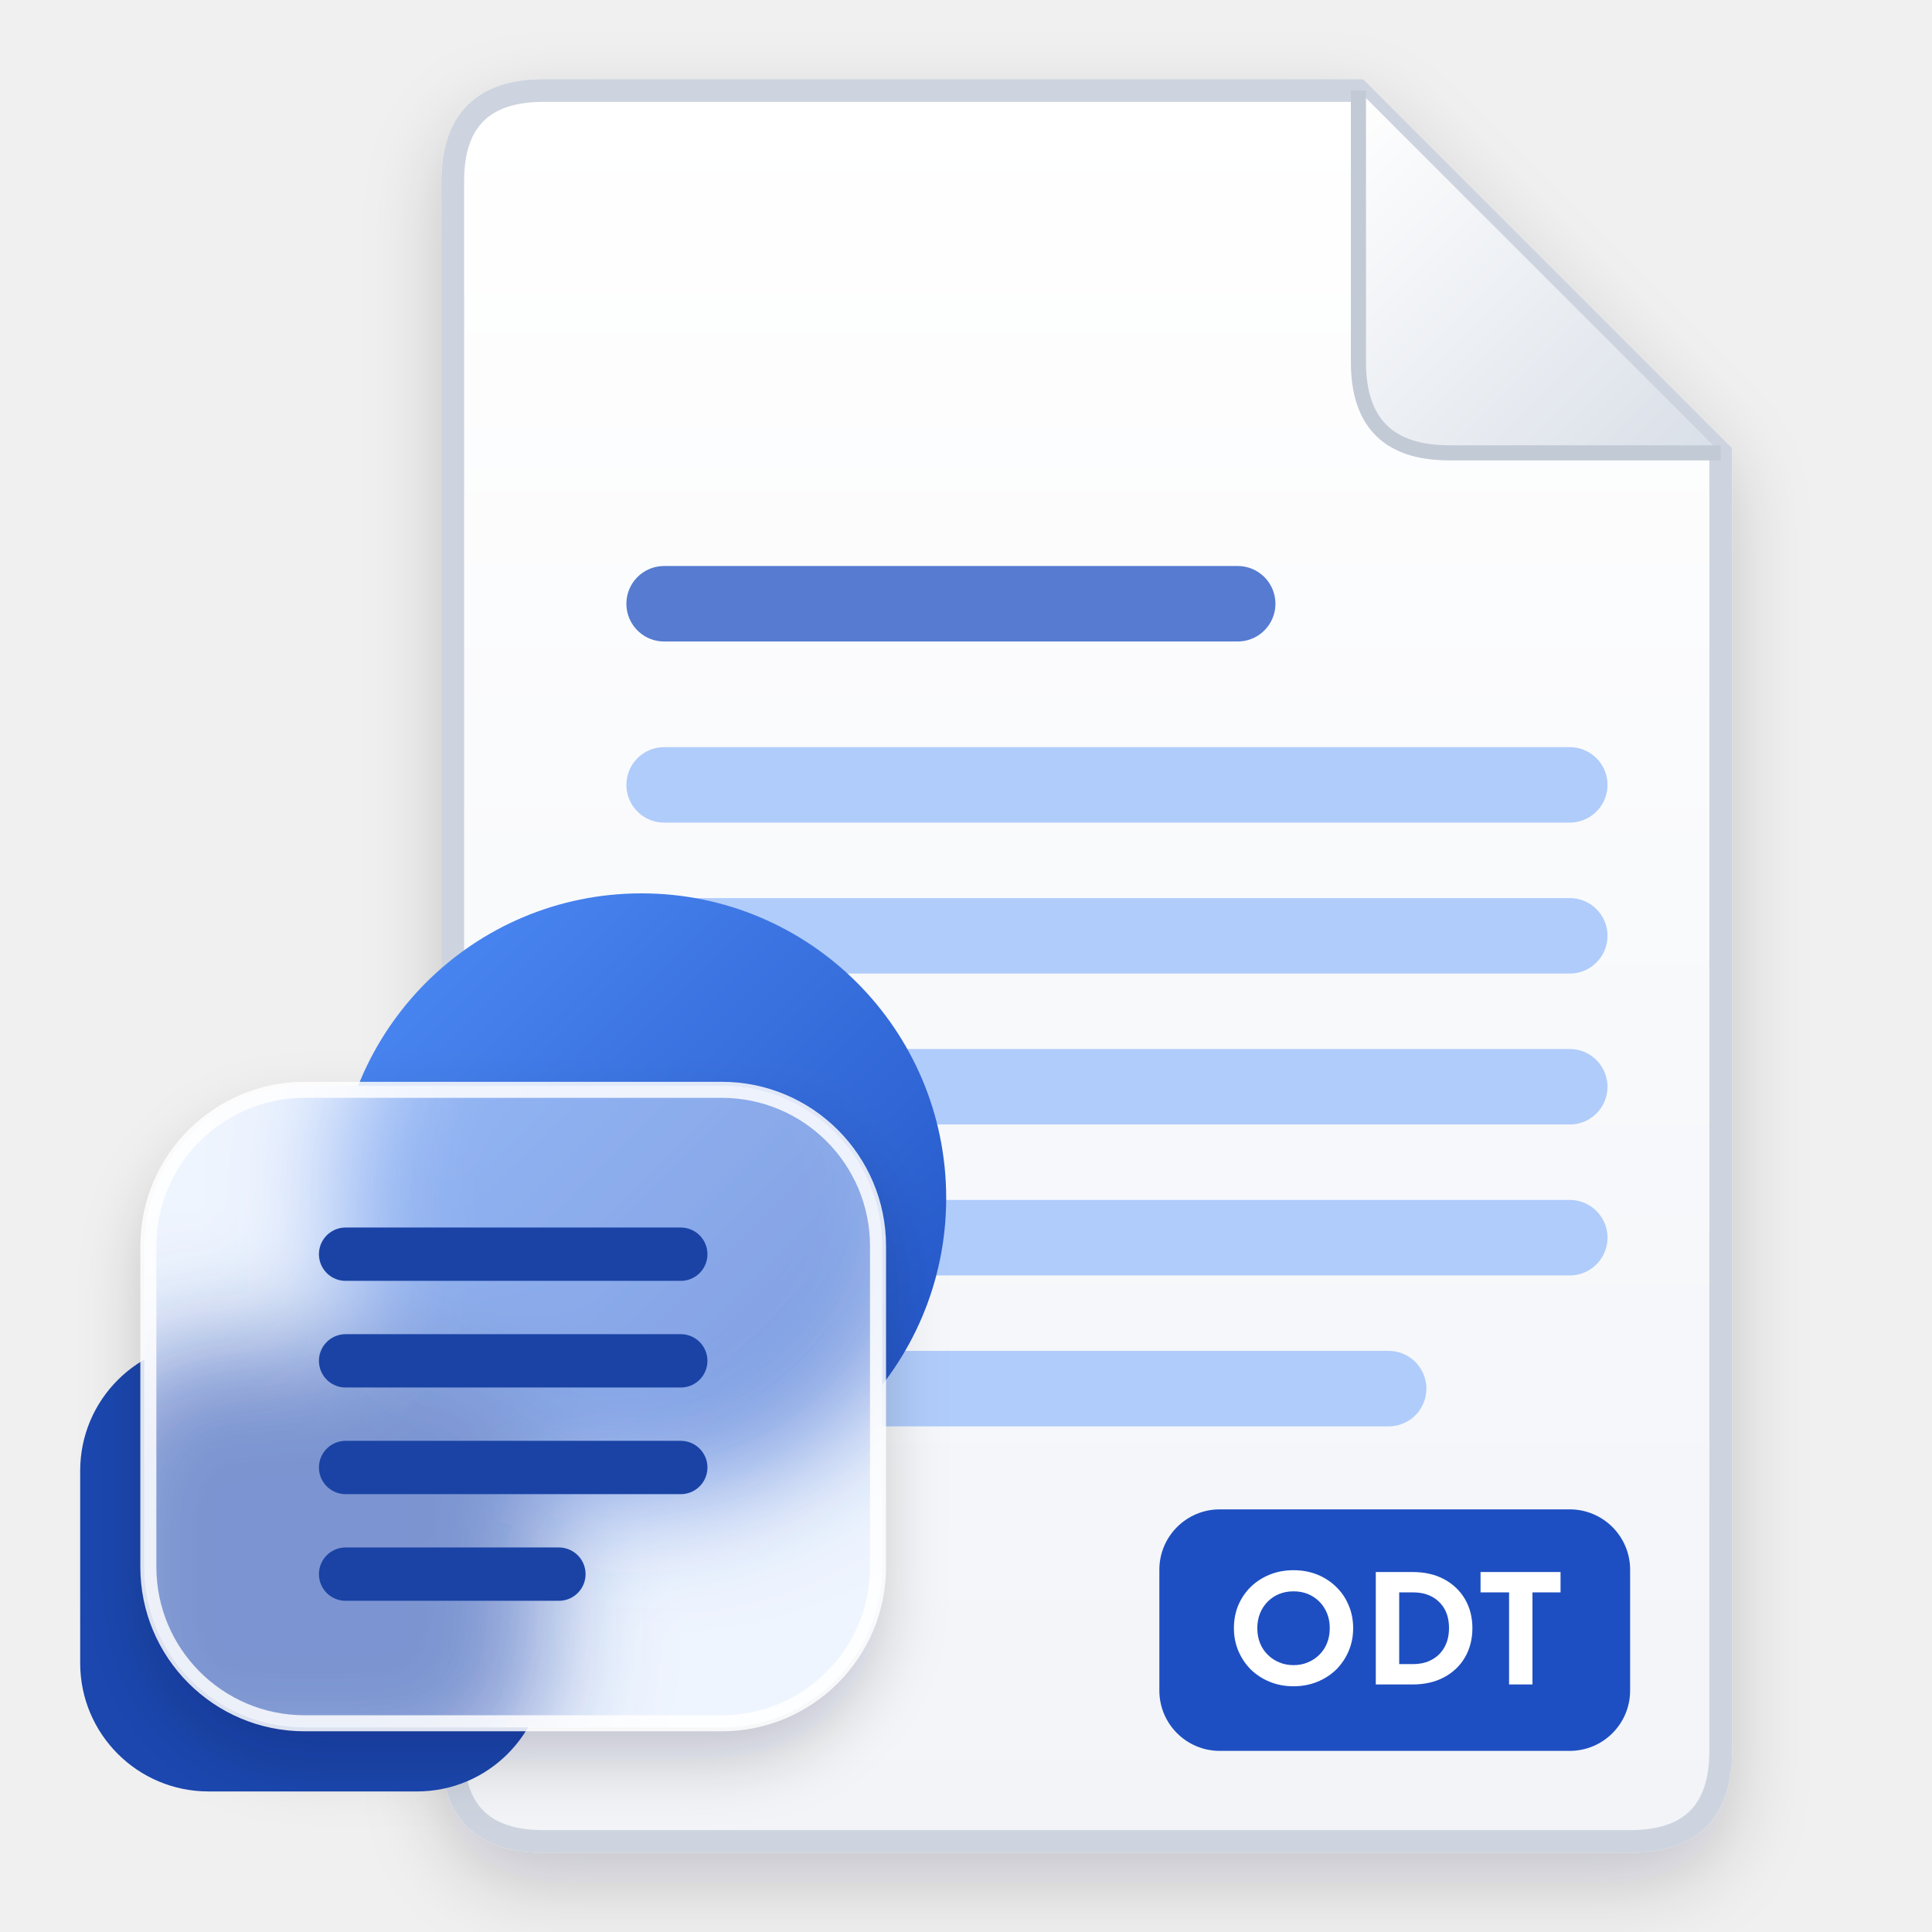
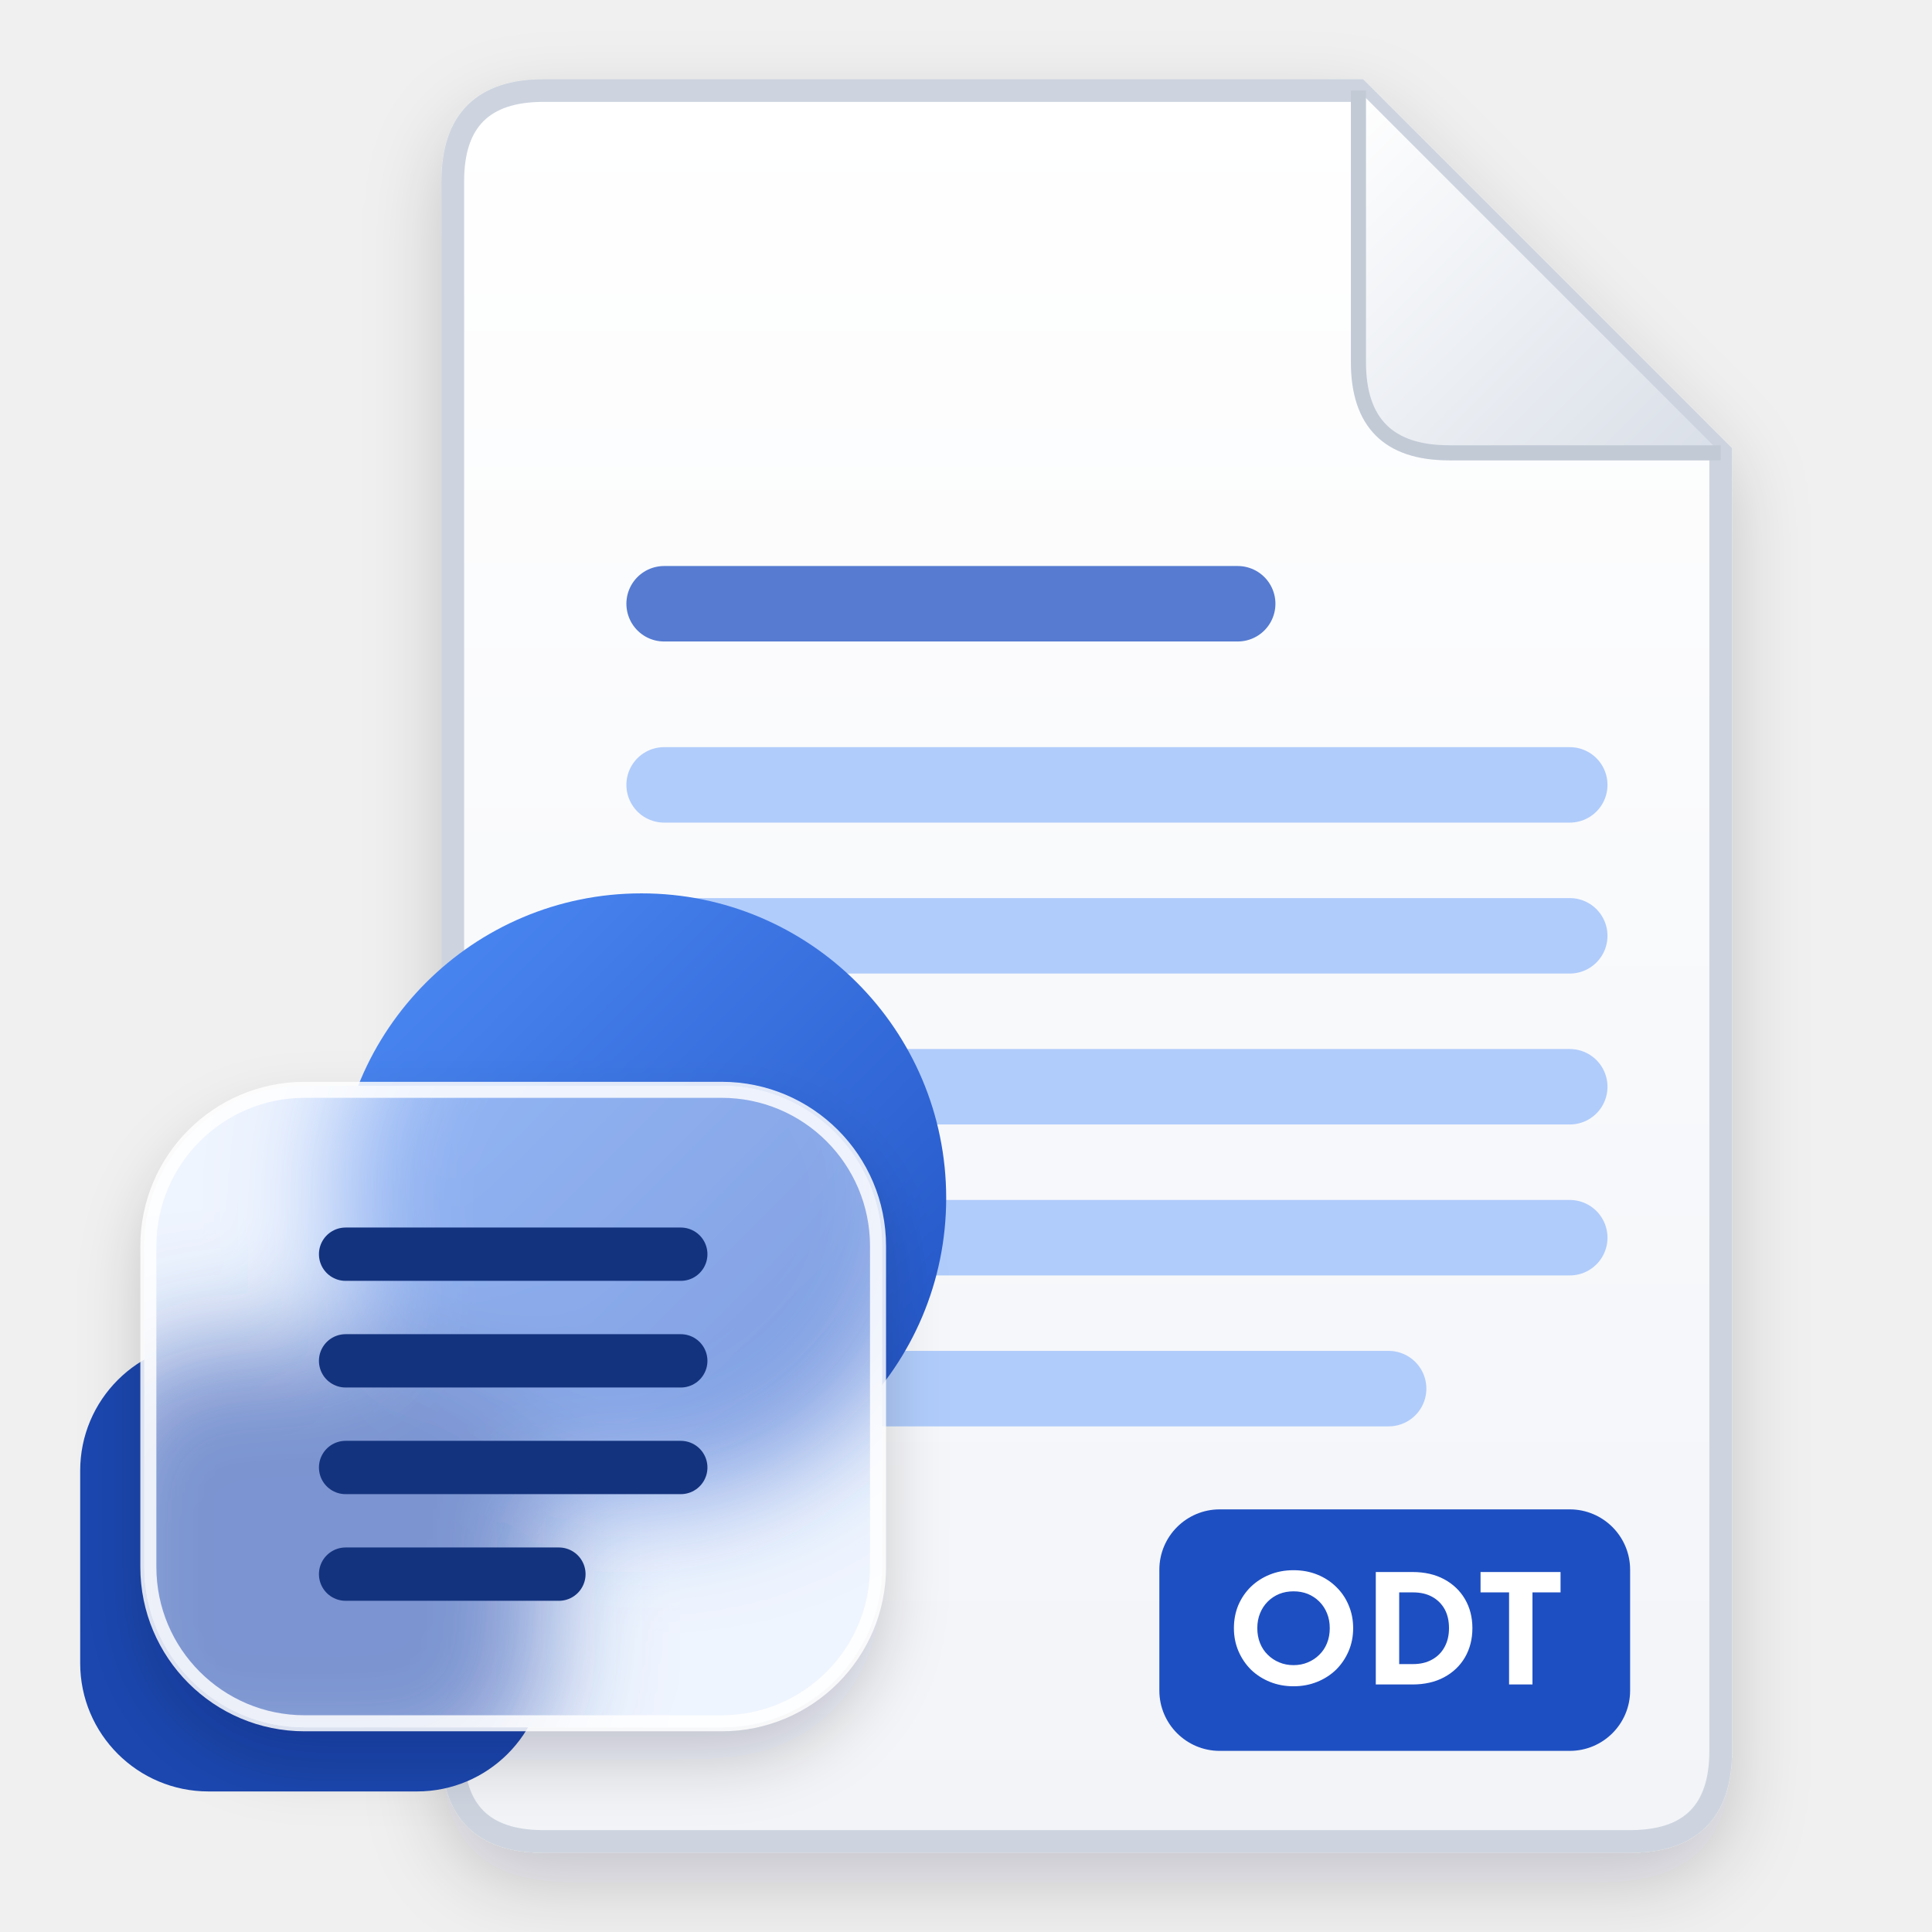
<svg xmlns="http://www.w3.org/2000/svg" viewBox="0 0 128 128" width="128" height="128">
  <defs>
    <linearGradient id="odt-lg-pg" x1="0" y1="0" x2="0" y2="1">
      <stop offset="0" stop-color="#ffffff" />
      <stop offset="1" stop-color="#f2f4f8" />
    </linearGradient>
    <linearGradient id="odt-lg-fd" x1="0" y1="0" x2="1" y2="1">
      <stop offset="0" stop-color="#ffffff" />
      <stop offset="1" stop-color="#d9dfe8" />
    </linearGradient>
    <filter id="odt-lg-sh" x="-20%" y="-20%" width="140%" height="140%">
      <feDropShadow dx="0" dy="2" stdDeviation="2.5" flood-color="#0b1530" flood-opacity=".18" />
    </filter>
  </defs>
  <path d="M36,6 H90 L114,30 V116 Q114,122 108,122 H36 Q30,122 30,116 V12 Q30,6 36,6 Z" fill="url(#odt-lg-pg)" stroke="#cdd4df" stroke-width="1.5" filter="url(#odt-lg-sh)" />
  <path d="M90,6 V24 Q90,30 96,30 H114 Z" fill="url(#odt-lg-fd)" />
  <path d="M90,6 V24 Q90,30 96,30 H114" fill="none" stroke="#c2cad6" stroke-width="1" />
  <path d="M44,40 H82" stroke="#567bd1" stroke-width="5" stroke-linecap="round" />
  <path d="M44,52 H104" stroke="#b0ccfb" stroke-width="5" stroke-linecap="round" />
  <path d="M44,62 H104" stroke="#b0ccfb" stroke-width="5" stroke-linecap="round" />
  <path d="M44,72 H104" stroke="#b0ccfb" stroke-width="5" stroke-linecap="round" />
  <path d="M44,82 H104" stroke="#b0ccfb" stroke-width="5" stroke-linecap="round" />
  <path d="M44,92 H92" stroke="#b0ccfb" stroke-width="5" stroke-linecap="round" />
  <rect x="76.81" y="100" width="31.19" height="16" rx="4" fill="#1e4fc2" />
  <g transform="translate(81.31,111.6)">
    <path d="M4.39 0.12Q3.55 0.12 2.83 -0.17Q2.11 -0.46 1.57 -0.98Q1.04 -1.51 0.74 -2.21Q0.44 -2.91 0.44 -3.73Q0.44 -4.55 0.73 -5.25Q1.03 -5.95 1.56 -6.47Q2.1 -6.99 2.82 -7.28Q3.54 -7.57 4.39 -7.57Q5.24 -7.57 5.96 -7.28Q6.68 -6.99 7.21 -6.47Q7.75 -5.95 8.04 -5.25Q8.34 -4.55 8.34 -3.73Q8.34 -2.91 8.04 -2.21Q7.74 -1.51 7.21 -0.98Q6.67 -0.46 5.95 -0.17Q5.23 0.12 4.39 0.12ZM4.39 -1.28Q4.9 -1.28 5.33 -1.46Q5.77 -1.64 6.1 -1.97Q6.43 -2.29 6.61 -2.74Q6.79 -3.19 6.79 -3.73Q6.79 -4.27 6.61 -4.71Q6.43 -5.16 6.1 -5.49Q5.77 -5.82 5.33 -6Q4.9 -6.17 4.39 -6.17Q3.88 -6.17 3.45 -6Q3.01 -5.82 2.68 -5.49Q2.35 -5.16 2.17 -4.71Q1.99 -4.27 1.99 -3.73Q1.99 -3.19 2.17 -2.74Q2.35 -2.29 2.68 -1.97Q3.01 -1.64 3.45 -1.46Q3.88 -1.28 4.39 -1.28ZM9.84 0V-7.45H12.27Q13.48 -7.45 14.37 -6.97Q15.26 -6.49 15.75 -5.65Q16.24 -4.81 16.24 -3.73Q16.24 -2.65 15.75 -1.8Q15.26 -0.96 14.37 -0.48Q13.48 0 12.27 0H9.84ZM11.39 -1.35H12.31Q13.04 -1.35 13.57 -1.65Q14.1 -1.94 14.39 -2.47Q14.69 -3.01 14.69 -3.73Q14.69 -4.46 14.4 -4.99Q14.1 -5.52 13.57 -5.81Q13.04 -6.1 12.31 -6.1H11.39V-1.35ZM18.67 0V-6.1H16.78V-7.45H22.08V-6.1H20.22V0H18.67Z" fill="#ffffff" />
  </g>
  <svg x="0" y="56" width="68" height="68" viewBox="0 0 128 128">
    <defs>
      <linearGradient id="write-lg-g1" x1="0" y1="0" x2="1" y2="1">
        <stop offset="0" stop-color="#4f8df7" />
        <stop offset="1" stop-color="#1e4fc2" />
      </linearGradient>
      <clipPath id="write-lg-p2">
        <rect x="18" y="30" width="92" height="80" rx="20" fill="#000" />
      </clipPath>
      <filter id="write-lg-b3">
        <feGaussianBlur stdDeviation="7" />
      </filter>
      <filter id="write-lg-s4" x="-30%" y="-30%" width="160%" height="160%">
        <feDropShadow dx="0" dy="4" stdDeviation="4" flood-color="#0b1530" flood-opacity=".2" />
      </filter>
    </defs>
    <circle cx="80" cy="44" r="38" fill="url(#write-lg-g1)" />
    <rect x="10" y="62" width="58" height="56" rx="16" fill="#1b47af" />
    <g filter="url(#write-lg-s4)">
      <rect x="18" y="30" width="92" height="80" rx="20" fill="#e3edfe" />
      <g clip-path="url(#write-lg-p2)">
        <g filter="url(#write-lg-b3)">
          <circle cx="80" cy="44" r="38" fill="url(#write-lg-g1)" />
          <rect x="10" y="62" width="58" height="56" rx="16" fill="#1b47af" />
        </g>
        <rect x="18" y="30" width="92" height="80" rx="0" fill="#ffffff" opacity=".42" />
      </g>
    </g>
    <rect x="18.5" y="30.5" width="91" height="79" rx="19.5" fill="none" stroke="#ffffff" stroke-opacity=".85" stroke-width="2" />
    <g transform="translate(64,70) scale(0.95)">
-       <path stroke="#1a43a5" stroke-width="7" stroke-linecap="round" stroke-linejoin="round" fill="none" d="M-22,-20 H22 M-22,-6 H22 M-22,8 H22 M-22,22 H6" />
+       <path stroke="#14337e" stroke-width="7" stroke-linecap="round" stroke-linejoin="round" fill="none" d="M-22,-20 H22 M-22,-6 H22 M-22,8 H22 M-22,22 H6" />
    </g>
  </svg>
</svg>
